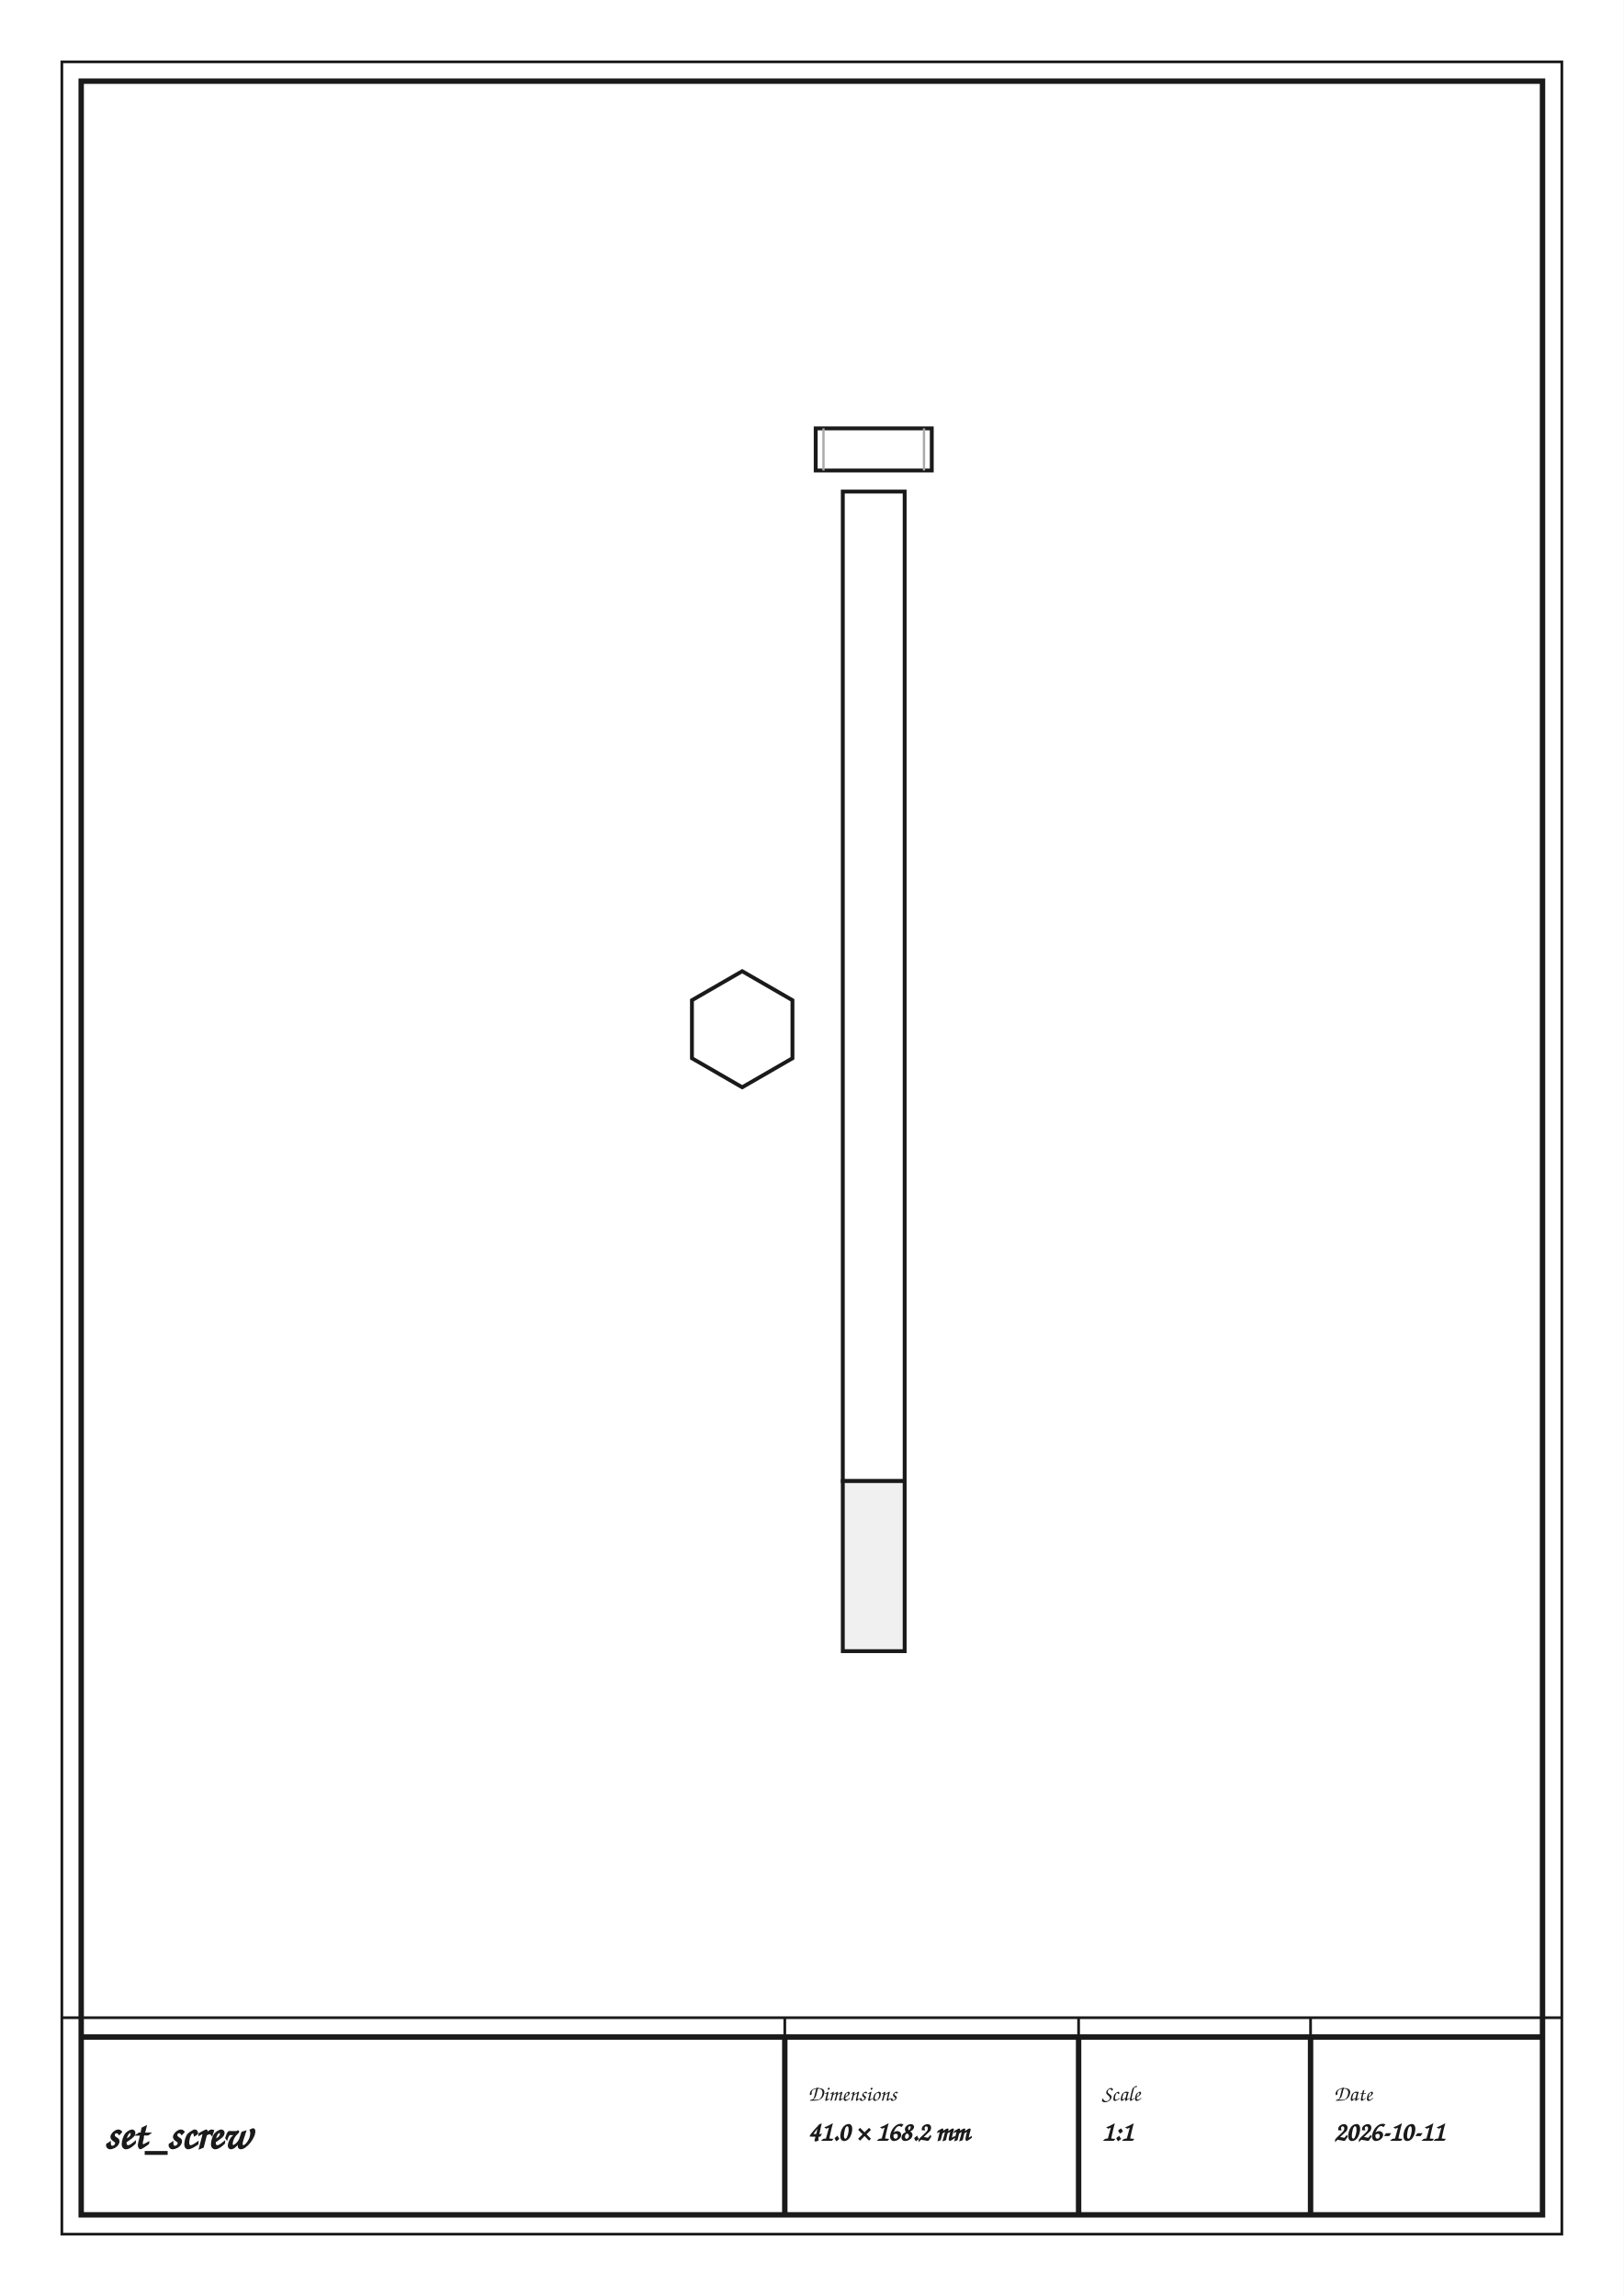
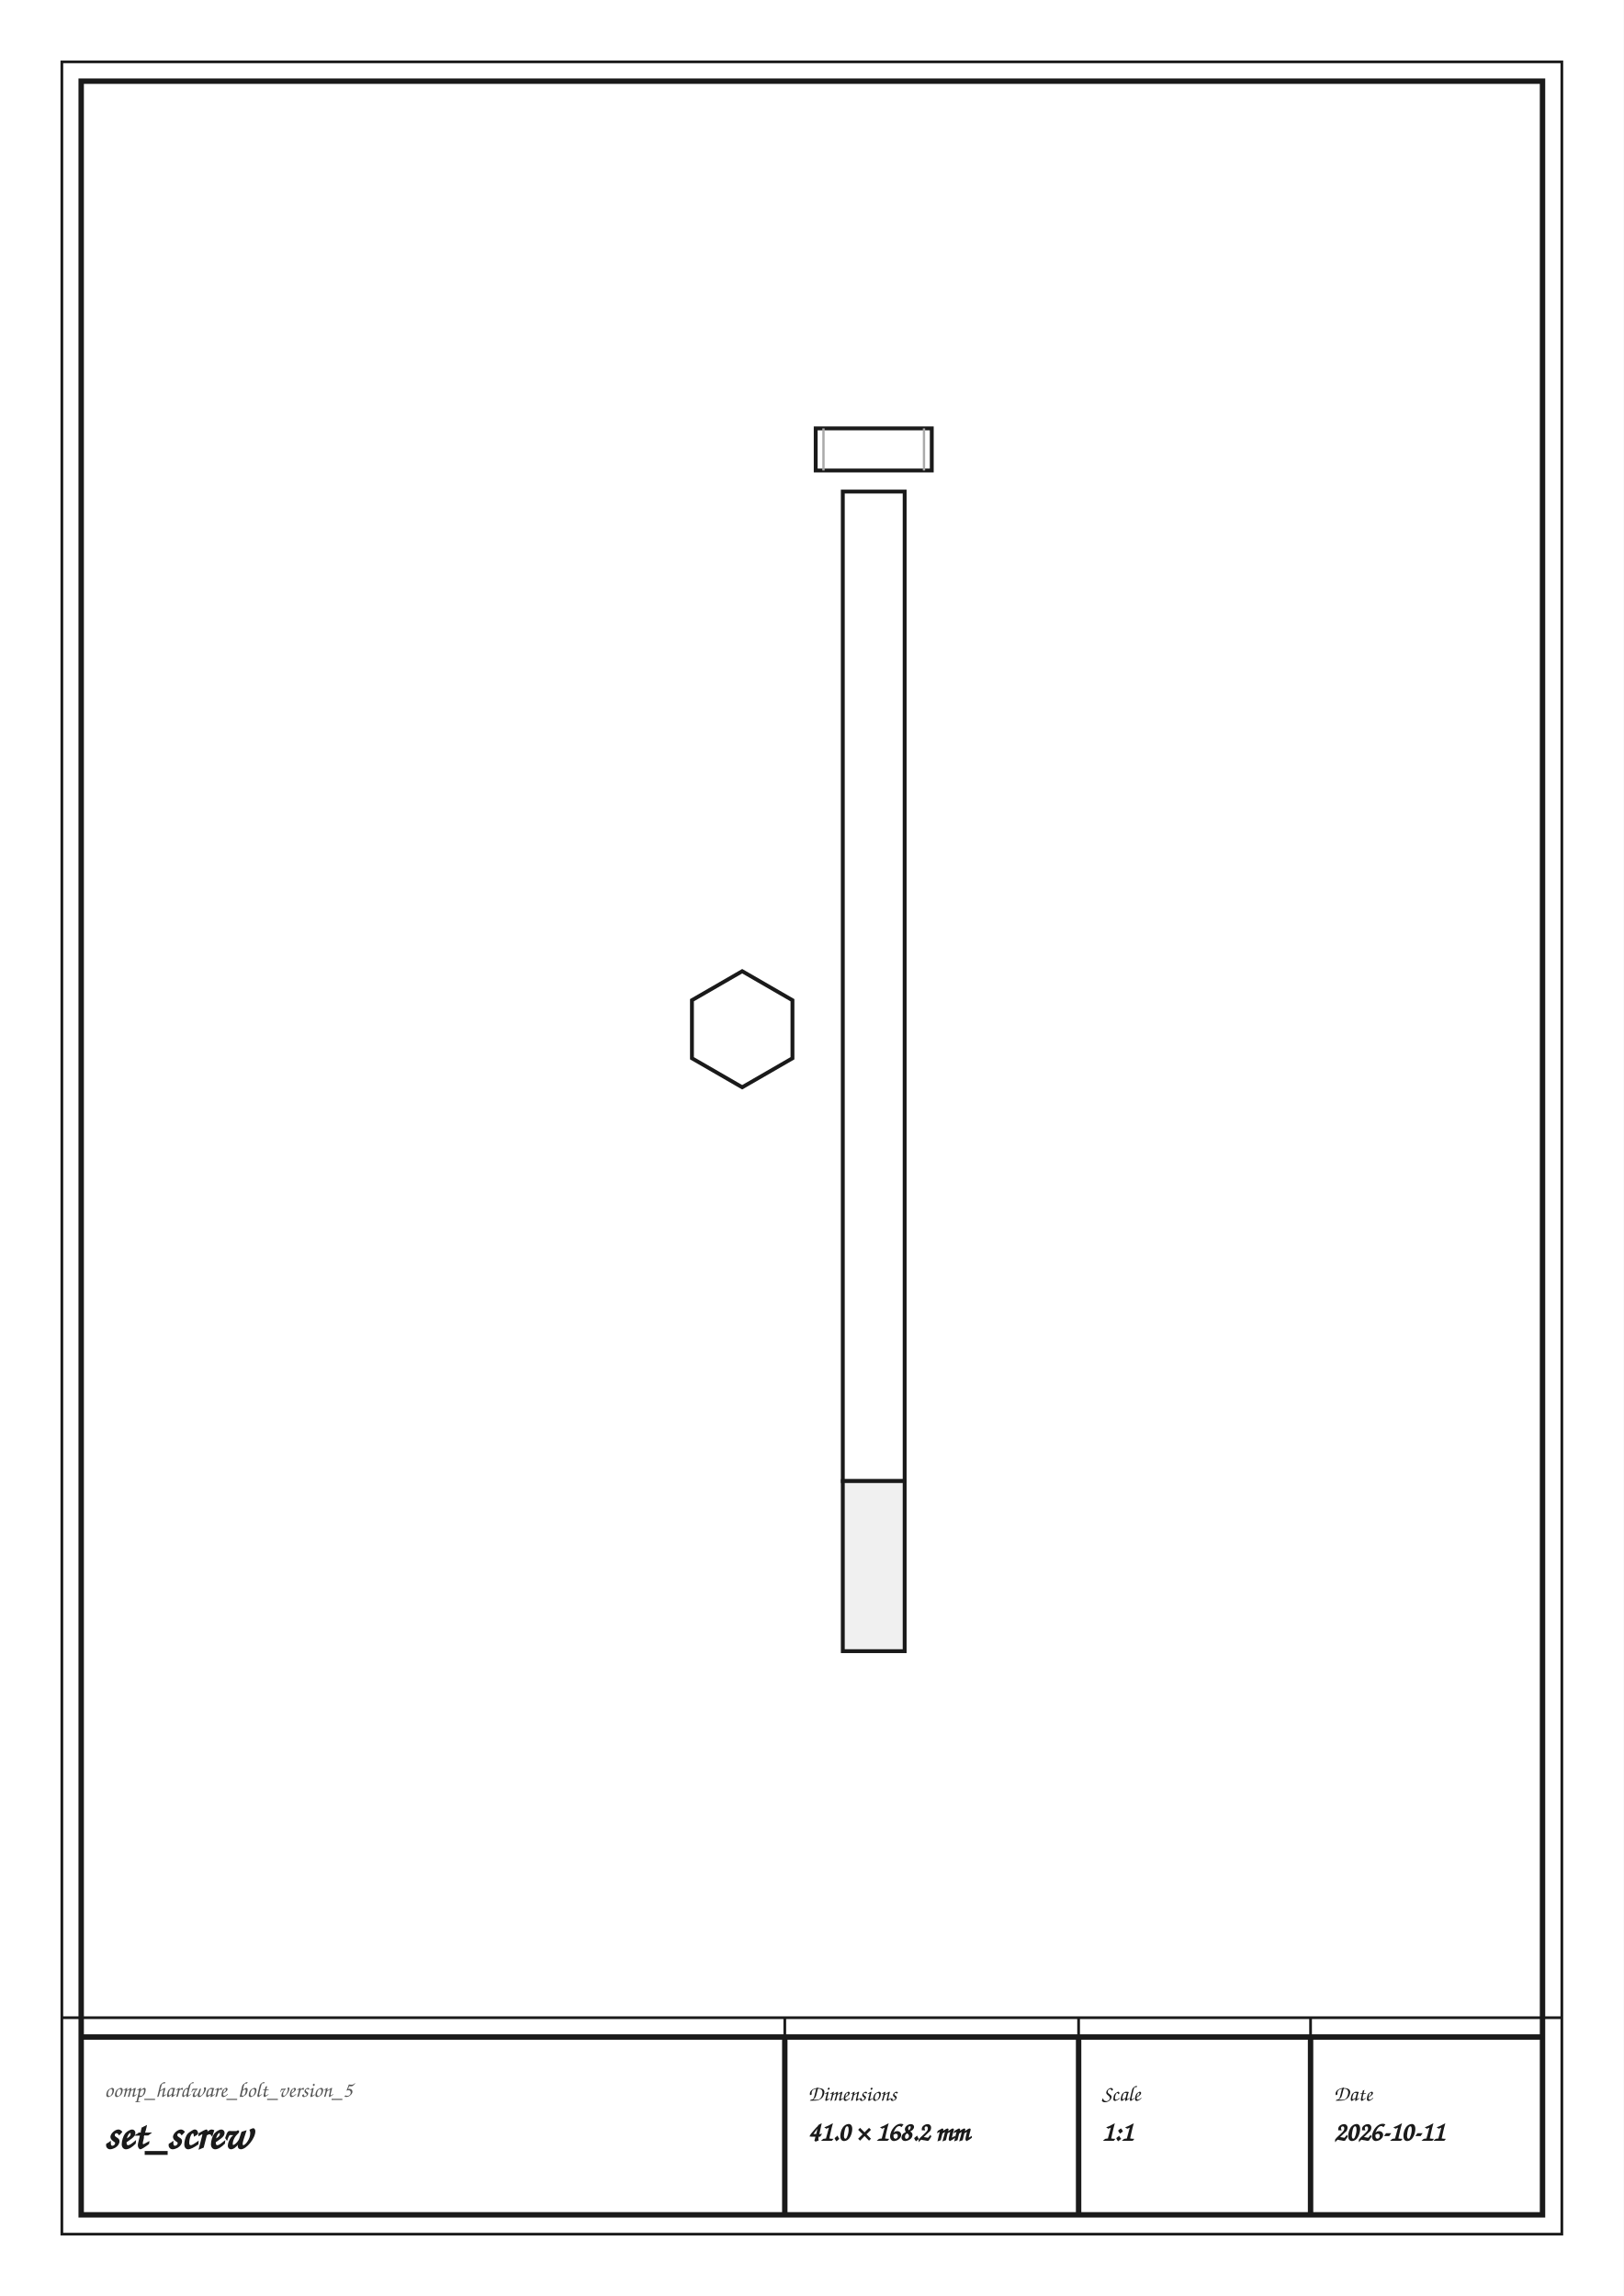
<svg xmlns="http://www.w3.org/2000/svg" width="210mm" height="297mm" viewBox="0 0 210 297">
  <rect x="0" y="0" width="210" height="297" fill="white" stroke="none" />
  <rect x="8" y="8" width="194" height="281" fill="none" stroke="#1A1A1A" stroke-width="0.35" />
  <rect x="10.5" y="10.5" width="189" height="276" fill="none" stroke="#1A1A1A" stroke-width="0.7" />
  <line x1="8" y1="261" x2="202" y2="261" stroke="#1A1A1A" stroke-width="0.35" />
  <line x1="10.5" y1="263.5" x2="199.5" y2="263.5" stroke="#1A1A1A" stroke-width="0.7" />
  <line x1="101.5" y1="261" x2="101.5" y2="286.5" stroke="#1A1A1A" stroke-width="0.35" />
  <line x1="101.5" y1="263.5" x2="101.5" y2="286.5" stroke="#1A1A1A" stroke-width="0.7" />
  <line x1="139.5" y1="261" x2="139.5" y2="286.5" stroke="#1A1A1A" stroke-width="0.35" />
  <line x1="139.5" y1="263.5" x2="139.5" y2="286.5" stroke="#1A1A1A" stroke-width="0.7" />
  <line x1="169.5" y1="261" x2="169.5" y2="286.5" stroke="#1A1A1A" stroke-width="0.35" />
  <line x1="169.5" y1="263.5" x2="169.5" y2="286.5" stroke="#1A1A1A" stroke-width="0.7" />
+   <text x="13.5" y="270.5" font-family="Swis721 Blk BT, comic sans ms" font-size="2.8" font-weight="normal" text-anchor="start" dominant-baseline="middle" fill="#555555" textLength="85" lengthAdjust="spacingAndGlyphs">oomp_hardware_bolt_version_5</text>
  <text x="13.5" y="276.5" font-family="Swis721 Blk BT, comic sans ms" font-size="5.5" font-weight="bold" text-anchor="start" dominant-baseline="middle" fill="#1A1A1A" textLength="85" lengthAdjust="spacingAndGlyphs">set_screw</text>
  <text x="104.5" y="271" font-family="Swis721 Blk BT, comic sans ms" font-size="2.8" font-weight="normal" text-anchor="start" dominant-baseline="middle" fill="#1A1A1A">Dimensions</text>
  <text x="104.5" y="276" font-family="Swis721 Blk BT, comic sans ms" font-size="3.5" font-weight="bold" text-anchor="start" dominant-baseline="middle" fill="#1A1A1A">41.0 × 168.2 mm</text>
  <text x="142.5" y="271" font-family="Swis721 Blk BT, comic sans ms" font-size="2.8" font-weight="normal" text-anchor="start" dominant-baseline="middle" fill="#1A1A1A">Scale</text>
  <text x="142.5" y="276" font-family="Swis721 Blk BT, comic sans ms" font-size="3.5" font-weight="bold" text-anchor="start" dominant-baseline="middle" fill="#1A1A1A">1:1</text>
  <text x="172.5" y="271" font-family="Swis721 Blk BT, comic sans ms" font-size="2.8" font-weight="normal" text-anchor="start" dominant-baseline="middle" fill="#1A1A1A">Date</text>
  <text x="172.5" y="276" font-family="Swis721 Blk BT, comic sans ms" font-size="3.5" font-weight="bold" text-anchor="start" dominant-baseline="middle" fill="#1A1A1A">2026-10-11</text>
  <g transform="translate(84.4916,50.4125) scale(1)">
    <polygon points="18,78.972 11.5,75.219 5,78.972 5,86.478 11.5,90.231 18,86.478" fill="none" stroke="#1A1A1A" stroke-width="0.5" />
    <rect x="21.006" y="5" width="15.011" height="5.45" fill="none" stroke="#1A1A1A" stroke-width="0.5" />
    <line x1="22.011" y1="10.45" x2="22.011" y2="5" fill="#333333" stroke="#AAAAAA" stroke-width="0.3" />
    <line x1="35.011" y1="10.45" x2="35.011" y2="5" fill="#333333" stroke="#AAAAAA" stroke-width="0.3" />
    <rect x="24.511" y="13.175" width="8" height="128" fill="none" stroke="#1A1A1A" stroke-width="0.5" />
    <rect x="24.511" y="141.175" width="8" height="22" fill="#F0F0F0" stroke="#1A1A1A" stroke-width="0.5" />
  </g>
</svg>
